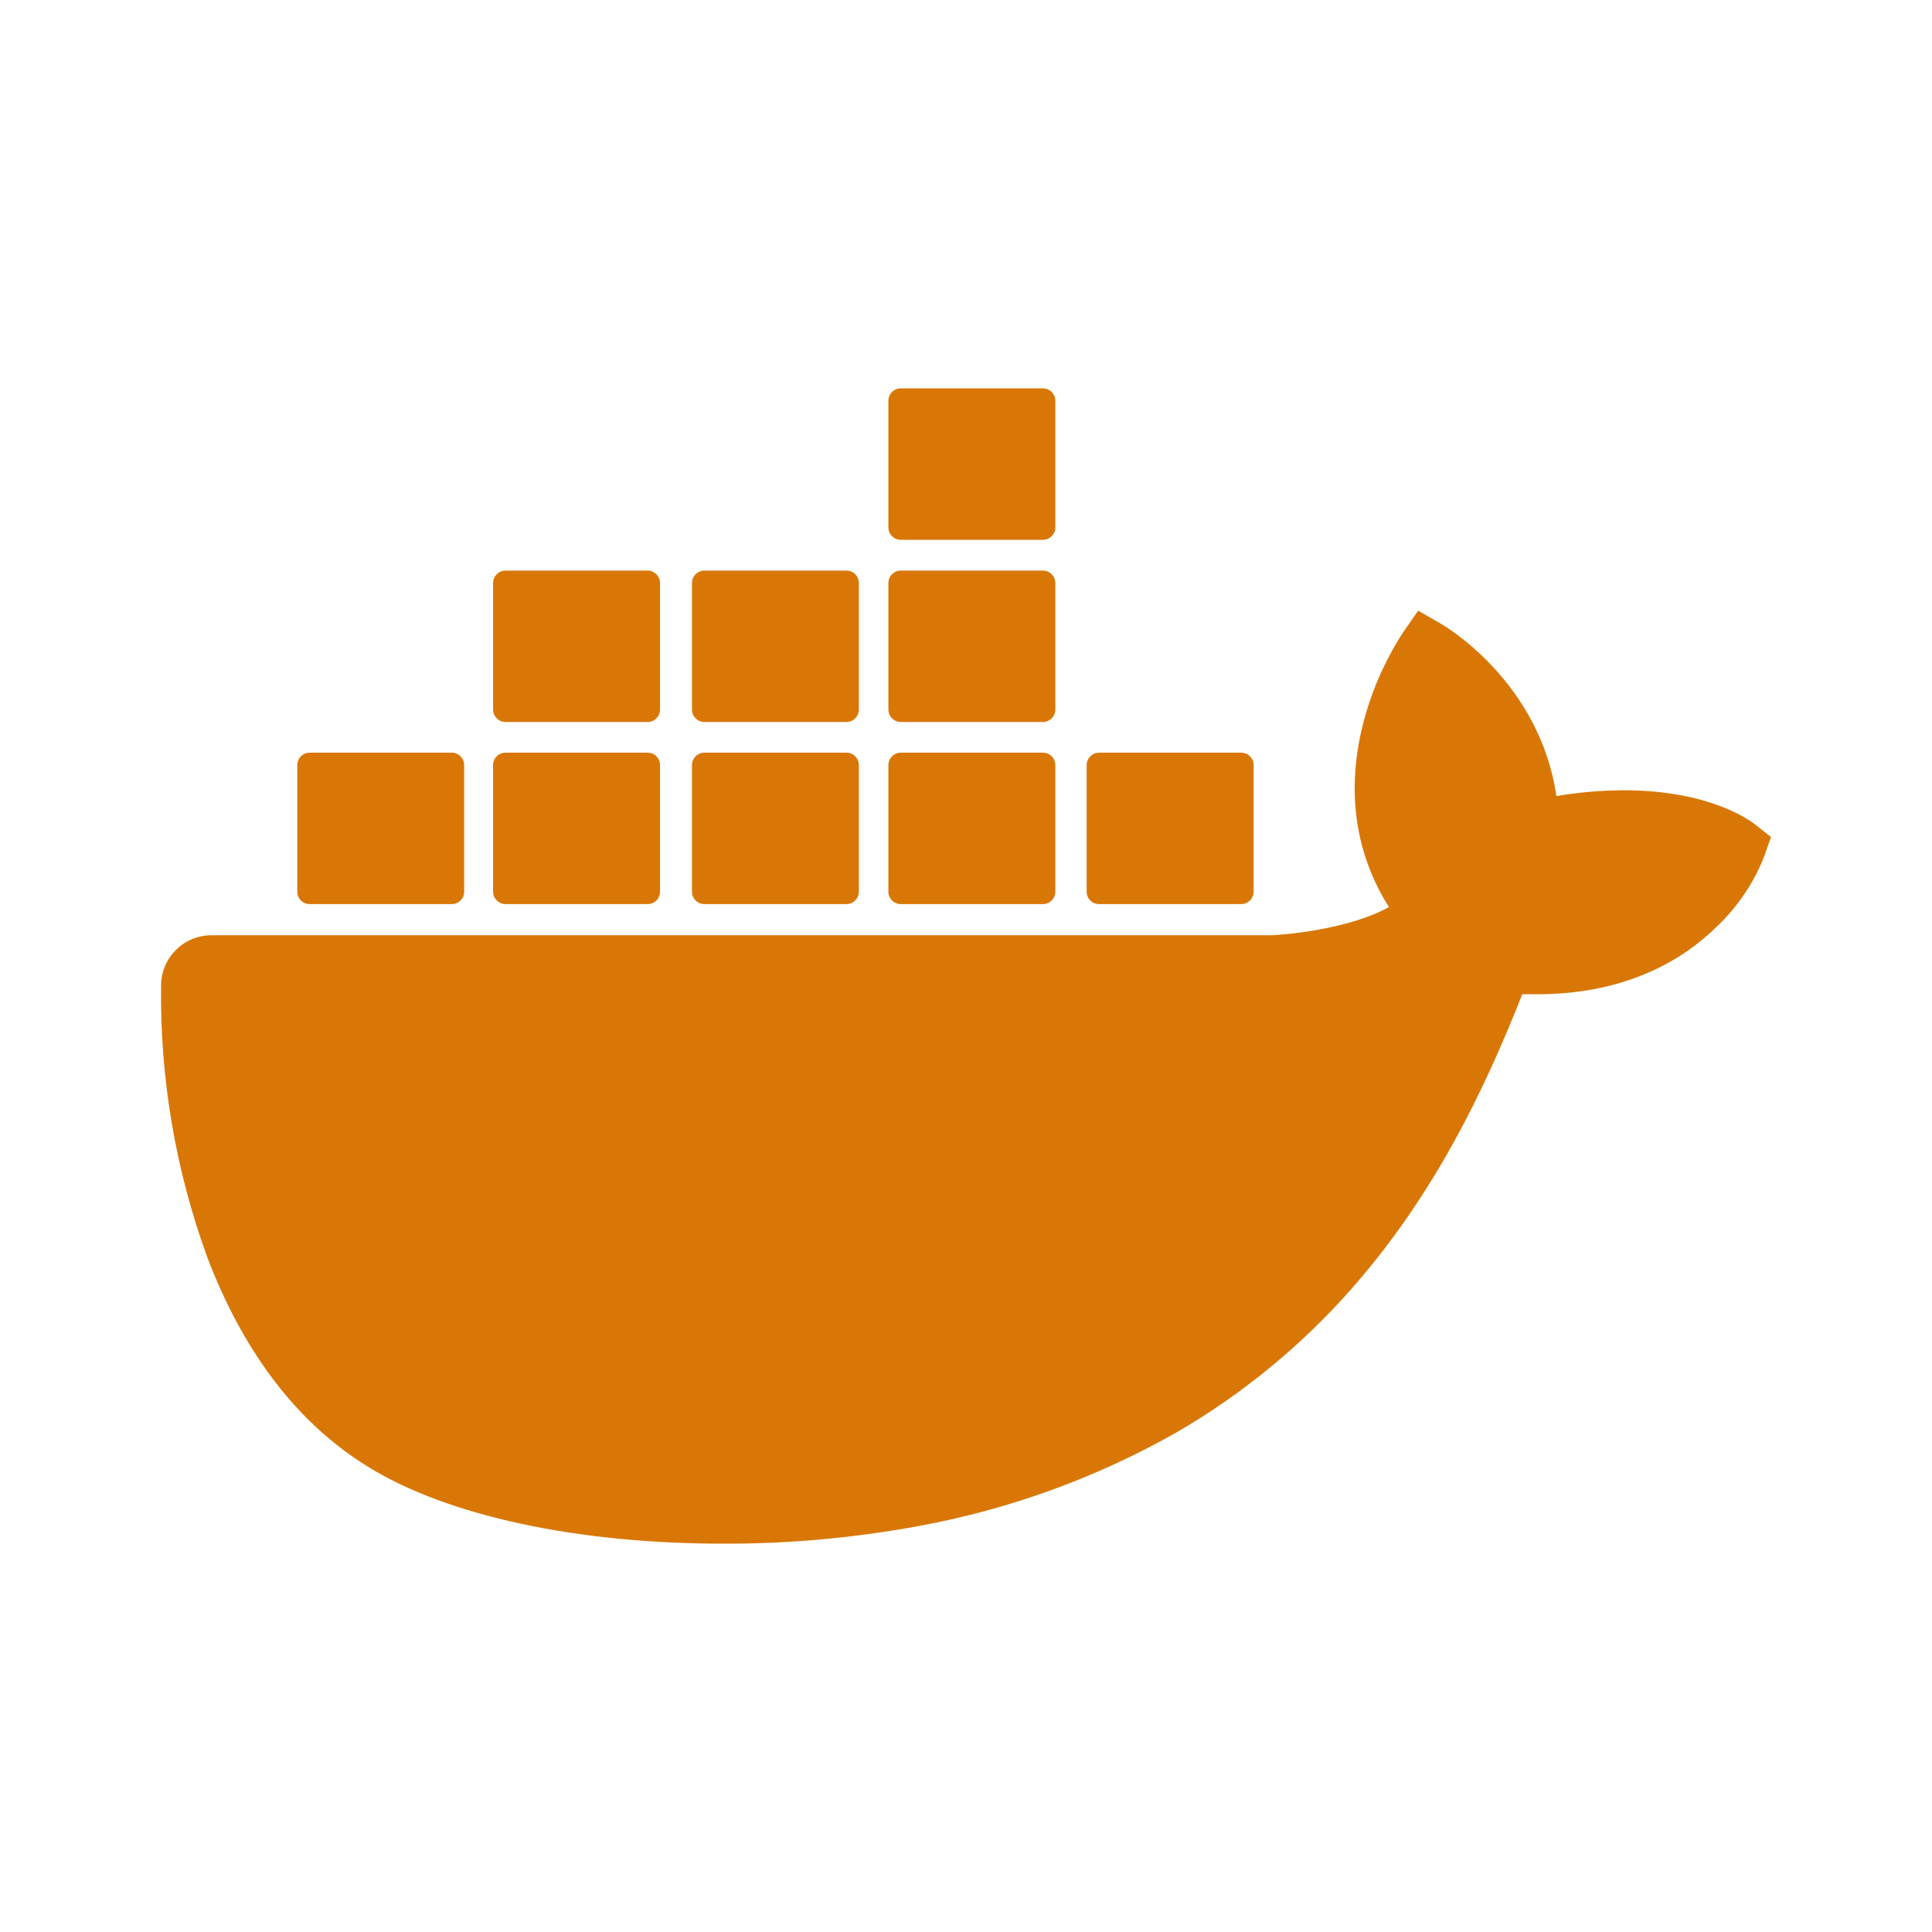
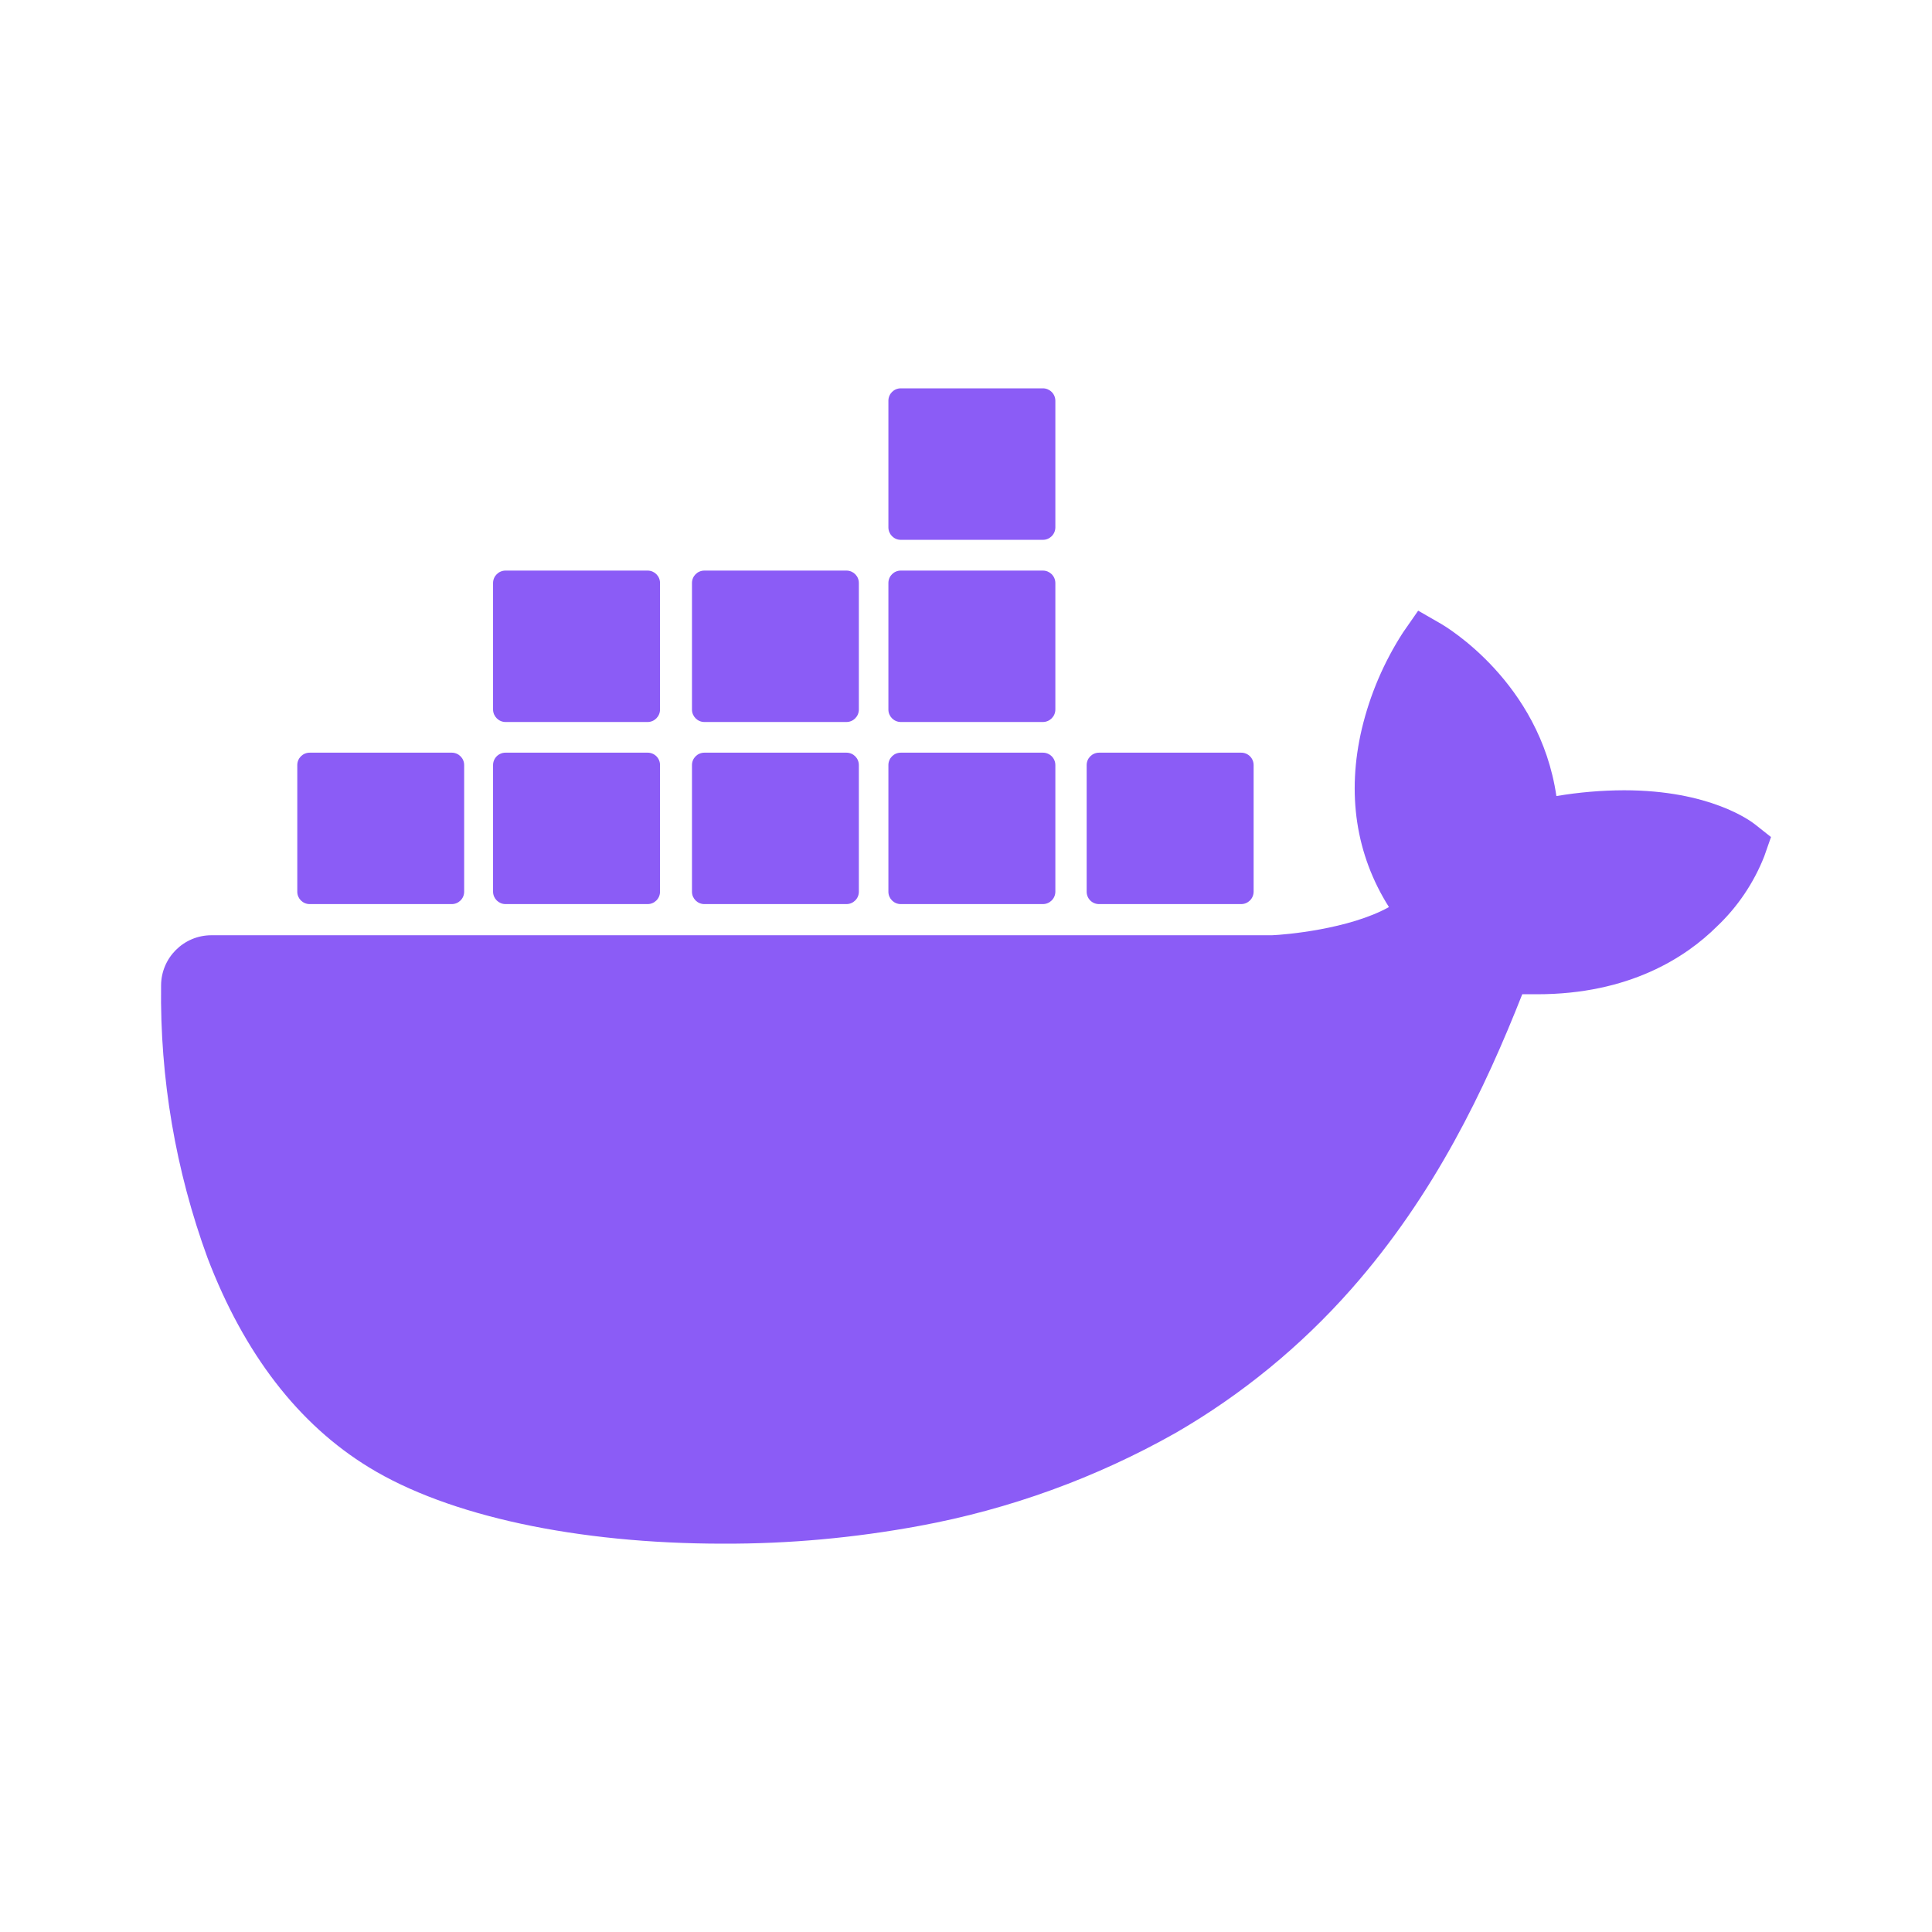
- <svg xmlns="http://www.w3.org/2000/svg" fill="#d97706" width="800px" height="800px" viewBox="0 0 24 24" xml:space="preserve">
+ <svg xmlns="http://www.w3.org/2000/svg" fill="#8b5cf6" height="800px" viewBox="0 0 24 24" width="800px" xml:space="preserve">
  <path d="M21.803 10.242c-.054-.043-.561-.425-1.628-.425a5.152 5.152 0 0 0-.841.072c-.207-1.417-1.378-2.107-1.43-2.138l-.287-.165-.189.272a3.851 3.851 0 0 0-.51 1.192c-.191.809-.075 1.568.336 2.218-.496.276-1.292.344-1.453.35H2.626a.626.626 0 0 0-.625.623 9.483 9.483 0 0 0 .577 3.385c.454 1.19 1.129 2.067 2.007 2.603.984.603 2.584.947 4.396.947.819.003 1.636-.072 2.441-.221a10.235 10.235 0 0 0 3.186-1.157 8.75 8.75 0 0 0 2.174-1.78c1.044-1.182 1.666-2.497 2.128-3.667h.184c1.143 0 1.846-.457 2.233-.841.258-.244.459-.542.589-.872l.084-.24-.197-.156z" />
  <path d="M3.847 11.231h1.765a.154.154 0 0 0 .154-.154V9.505a.154.154 0 0 0-.153-.155H3.847a.154.154 0 0 0-.154.154V11.078c0 .084.069.153.154.153M6.28 11.231h1.765a.154.154 0 0 0 .154-.154V9.505a.153.153 0 0 0-.153-.155H6.28a.154.154 0 0 0-.155.155v1.573c.001.084.07.153.155.153M8.75 11.231h1.765a.154.154 0 0 0 .154-.154V9.505a.154.154 0 0 0-.153-.155H8.75a.154.154 0 0 0-.154.154V11.078c0 .084.069.153.154.153M11.19 11.231h1.765a.155.155 0 0 0 .155-.154V9.505a.154.154 0 0 0-.155-.155H11.19a.154.154 0 0 0-.154.154V11.078c0 .084.069.153.154.153M6.28 8.969h1.765c.085 0 .154-.07.154-.155V7.242a.154.154 0 0 0-.154-.154H6.28a.155.155 0 0 0-.155.154v1.573c.001.084.07.154.155.154M8.75 8.969h1.765c.085 0 .154-.07.154-.155V7.242a.154.154 0 0 0-.154-.154H8.75a.154.154 0 0 0-.154.154v1.573c0 .084.069.154.154.154M11.19 8.969h1.765c.085 0 .155-.07.155-.155V7.242a.155.155 0 0 0-.155-.154H11.19a.154.154 0 0 0-.154.154v1.573c0 .084.069.154.154.154M11.19 6.706h1.765a.155.155 0 0 0 .155-.154V4.978a.155.155 0 0 0-.155-.154H11.19a.154.154 0 0 0-.154.154v1.573c0 .086.069.155.154.155M13.653 11.231h1.765a.155.155 0 0 0 .155-.154V9.505a.154.154 0 0 0-.155-.155h-1.765a.154.154 0 0 0-.154.154V11.078a.153.153 0 0 0 .154.153" />
</svg>
